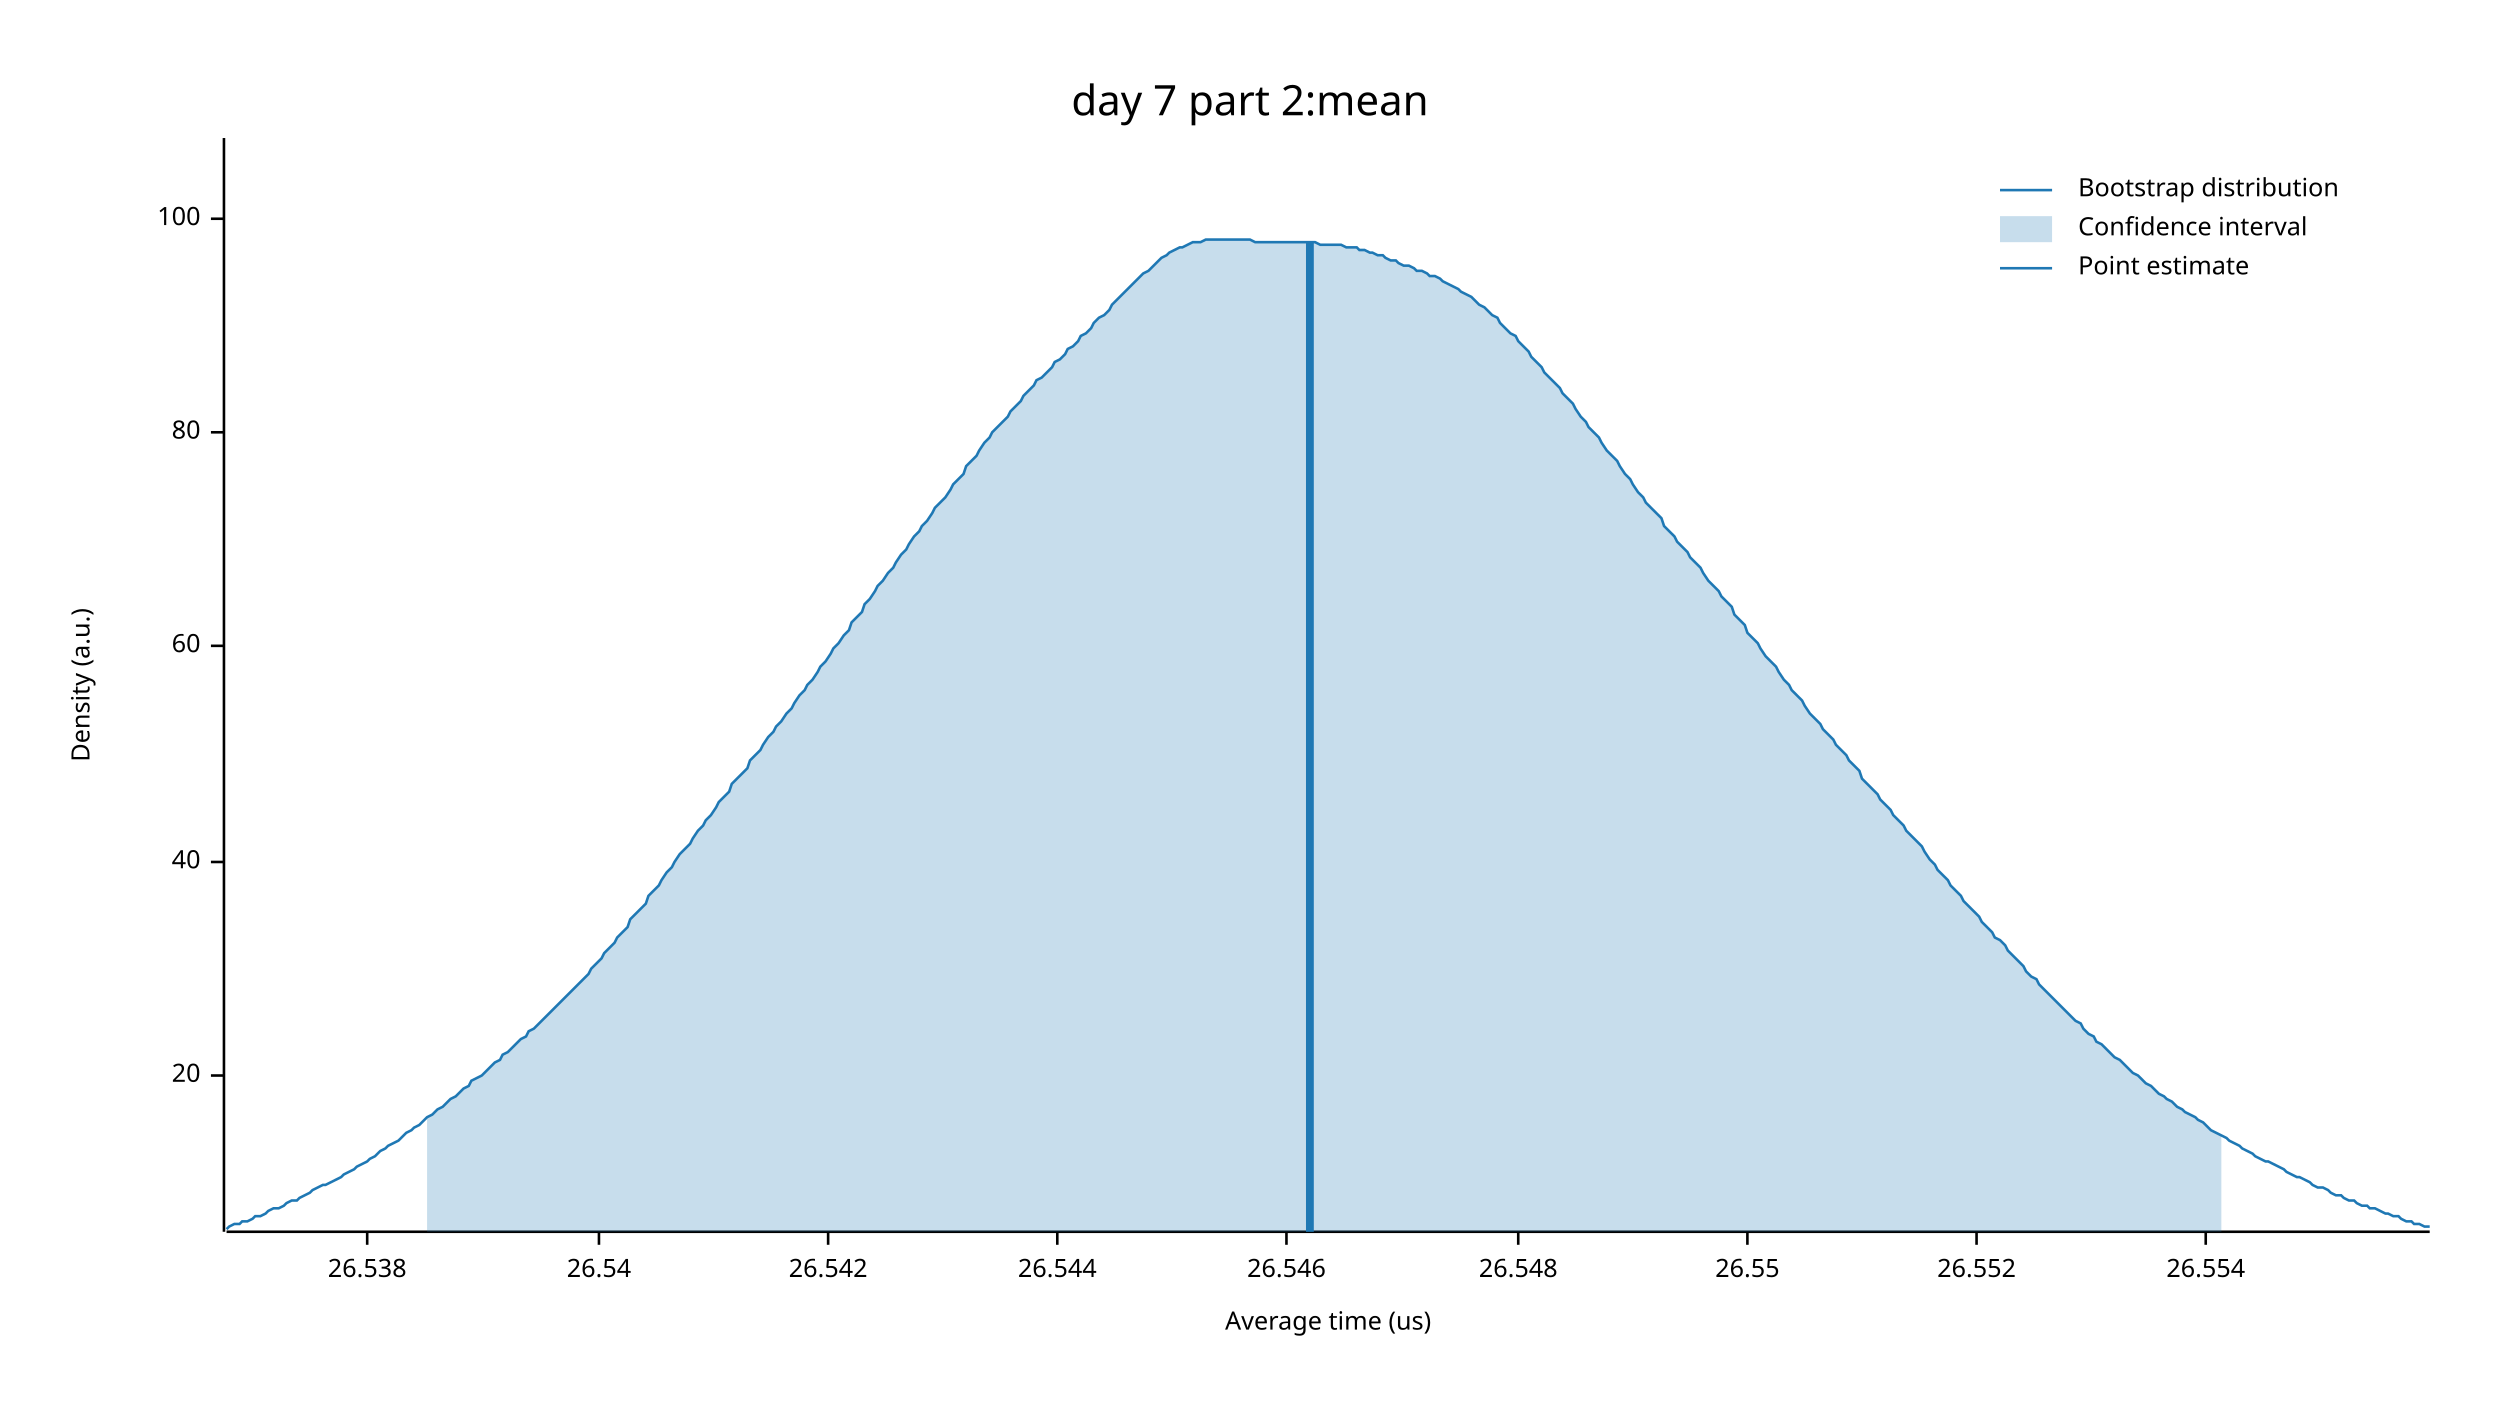
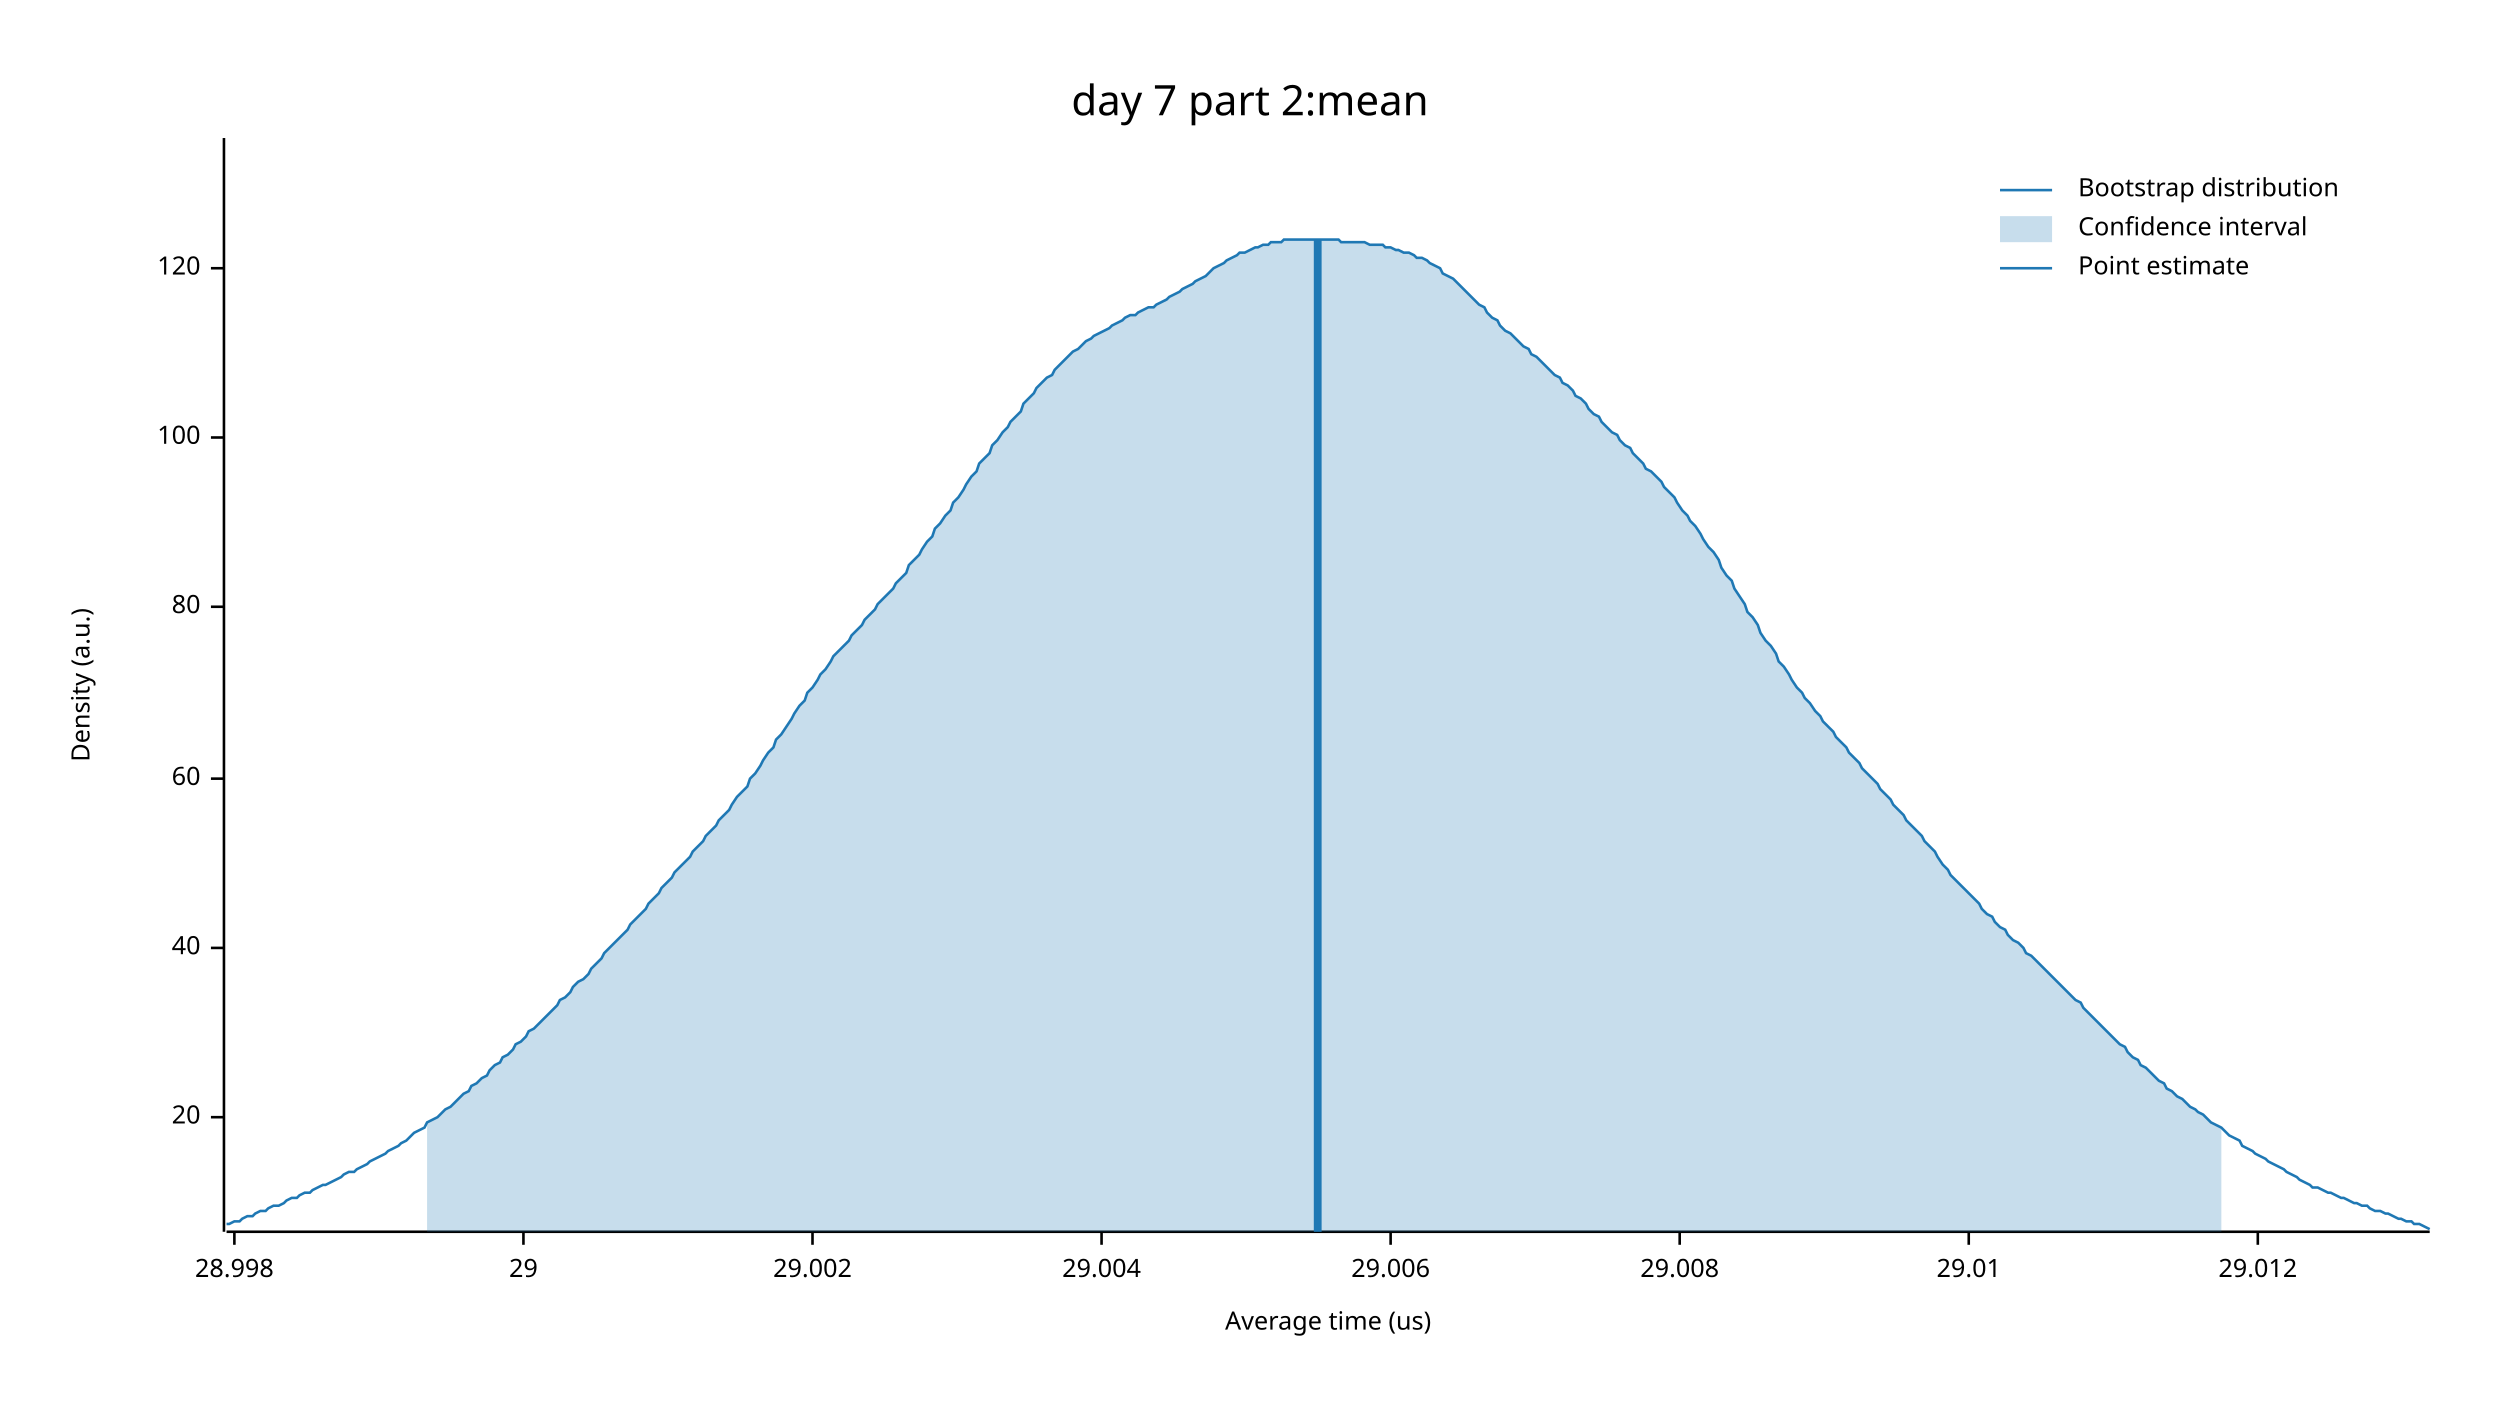
<svg xmlns="http://www.w3.org/2000/svg" width="960" height="540" viewBox="0 0 960 540">
  <text x="480" y="32" dy="0.76em" text-anchor="middle" font-family="sans-serif" font-size="16.129" opacity="1" fill="#000000">
day 7 part 2:mean
</text>
  <text x="27" y="263" dy="0.76em" text-anchor="middle" font-family="sans-serif" font-size="9.677" opacity="1" fill="#000000" transform="rotate(270, 27, 263)">
Density (a.u.)
</text>
  <text x="510" y="513" dy="-0.5ex" text-anchor="middle" font-family="sans-serif" font-size="9.677" opacity="1" fill="#000000">
Average time (us)
</text>
  <polyline fill="none" opacity="1" stroke="#000000" stroke-width="1" points="86,53 86,473 " />
-   <text x="77" y="413" dy="0.5ex" text-anchor="end" font-family="sans-serif" font-size="9.677" opacity="1" fill="#000000">
+   <text x="77" y="429" dy="0.5ex" text-anchor="end" font-family="sans-serif" font-size="9.677" opacity="1" fill="#000000">
20
</text>
-   <polyline fill="none" opacity="1" stroke="#000000" stroke-width="1" points="81,413 86,413 " />
-   <text x="77" y="331" dy="0.5ex" text-anchor="end" font-family="sans-serif" font-size="9.677" opacity="1" fill="#000000">
+   <polyline fill="none" opacity="1" stroke="#000000" stroke-width="1" points="81,429 86,429 " />
+   <text x="77" y="364" dy="0.5ex" text-anchor="end" font-family="sans-serif" font-size="9.677" opacity="1" fill="#000000">
40
</text>
-   <polyline fill="none" opacity="1" stroke="#000000" stroke-width="1" points="81,331 86,331 " />
-   <text x="77" y="248" dy="0.5ex" text-anchor="end" font-family="sans-serif" font-size="9.677" opacity="1" fill="#000000">
+   <polyline fill="none" opacity="1" stroke="#000000" stroke-width="1" points="81,364 86,364 " />
+   <text x="77" y="299" dy="0.5ex" text-anchor="end" font-family="sans-serif" font-size="9.677" opacity="1" fill="#000000">
60
</text>
-   <polyline fill="none" opacity="1" stroke="#000000" stroke-width="1" points="81,248 86,248 " />
-   <text x="77" y="166" dy="0.5ex" text-anchor="end" font-family="sans-serif" font-size="9.677" opacity="1" fill="#000000">
+   <polyline fill="none" opacity="1" stroke="#000000" stroke-width="1" points="81,299 86,299 " />
+   <text x="77" y="233" dy="0.5ex" text-anchor="end" font-family="sans-serif" font-size="9.677" opacity="1" fill="#000000">
80
</text>
-   <polyline fill="none" opacity="1" stroke="#000000" stroke-width="1" points="81,166 86,166 " />
-   <text x="77" y="84" dy="0.5ex" text-anchor="end" font-family="sans-serif" font-size="9.677" opacity="1" fill="#000000">
+   <polyline fill="none" opacity="1" stroke="#000000" stroke-width="1" points="81,233 86,233 " />
+   <text x="77" y="168" dy="0.5ex" text-anchor="end" font-family="sans-serif" font-size="9.677" opacity="1" fill="#000000">
100
</text>
-   <polyline fill="none" opacity="1" stroke="#000000" stroke-width="1" points="81,84 86,84 " />
+   <polyline fill="none" opacity="1" stroke="#000000" stroke-width="1" points="81,168 86,168 " />
+   <text x="77" y="103" dy="0.5ex" text-anchor="end" font-family="sans-serif" font-size="9.677" opacity="1" fill="#000000">
+ 120
+ </text>
+   <polyline fill="none" opacity="1" stroke="#000000" stroke-width="1" points="81,103 86,103 " />
  <polyline fill="none" opacity="1" stroke="#000000" stroke-width="1" points="87,473 933,473 " />
-   <text x="141" y="483" dy="0.76em" text-anchor="middle" font-family="sans-serif" font-size="9.677" opacity="1" fill="#000000">
- 26.538
+   <text x="90" y="483" dy="0.76em" text-anchor="middle" font-family="sans-serif" font-size="9.677" opacity="1" fill="#000000">
+ 28.998
</text>
-   <polyline fill="none" opacity="1" stroke="#000000" stroke-width="1" points="141,473 141,478 " />
-   <text x="230" y="483" dy="0.76em" text-anchor="middle" font-family="sans-serif" font-size="9.677" opacity="1" fill="#000000">
- 26.54
+   <polyline fill="none" opacity="1" stroke="#000000" stroke-width="1" points="90,473 90,478 " />
+   <text x="201" y="483" dy="0.76em" text-anchor="middle" font-family="sans-serif" font-size="9.677" opacity="1" fill="#000000">
+ 29
</text>
-   <polyline fill="none" opacity="1" stroke="#000000" stroke-width="1" points="230,473 230,478 " />
-   <text x="318" y="483" dy="0.76em" text-anchor="middle" font-family="sans-serif" font-size="9.677" opacity="1" fill="#000000">
- 26.542
+   <polyline fill="none" opacity="1" stroke="#000000" stroke-width="1" points="201,473 201,478 " />
+   <text x="312" y="483" dy="0.76em" text-anchor="middle" font-family="sans-serif" font-size="9.677" opacity="1" fill="#000000">
+ 29.002
</text>
-   <polyline fill="none" opacity="1" stroke="#000000" stroke-width="1" points="318,473 318,478 " />
-   <text x="406" y="483" dy="0.76em" text-anchor="middle" font-family="sans-serif" font-size="9.677" opacity="1" fill="#000000">
- 26.544
+   <polyline fill="none" opacity="1" stroke="#000000" stroke-width="1" points="312,473 312,478 " />
+   <text x="423" y="483" dy="0.76em" text-anchor="middle" font-family="sans-serif" font-size="9.677" opacity="1" fill="#000000">
+ 29.004
</text>
-   <polyline fill="none" opacity="1" stroke="#000000" stroke-width="1" points="406,473 406,478 " />
-   <text x="494" y="483" dy="0.76em" text-anchor="middle" font-family="sans-serif" font-size="9.677" opacity="1" fill="#000000">
- 26.546
+   <polyline fill="none" opacity="1" stroke="#000000" stroke-width="1" points="423,473 423,478 " />
+   <text x="534" y="483" dy="0.76em" text-anchor="middle" font-family="sans-serif" font-size="9.677" opacity="1" fill="#000000">
+ 29.006
</text>
-   <polyline fill="none" opacity="1" stroke="#000000" stroke-width="1" points="494,473 494,478 " />
-   <text x="583" y="483" dy="0.76em" text-anchor="middle" font-family="sans-serif" font-size="9.677" opacity="1" fill="#000000">
- 26.548
+   <polyline fill="none" opacity="1" stroke="#000000" stroke-width="1" points="534,473 534,478 " />
+   <text x="645" y="483" dy="0.76em" text-anchor="middle" font-family="sans-serif" font-size="9.677" opacity="1" fill="#000000">
+ 29.008
</text>
-   <polyline fill="none" opacity="1" stroke="#000000" stroke-width="1" points="583,473 583,478 " />
-   <text x="671" y="483" dy="0.76em" text-anchor="middle" font-family="sans-serif" font-size="9.677" opacity="1" fill="#000000">
- 26.55
+   <polyline fill="none" opacity="1" stroke="#000000" stroke-width="1" points="645,473 645,478 " />
+   <text x="756" y="483" dy="0.76em" text-anchor="middle" font-family="sans-serif" font-size="9.677" opacity="1" fill="#000000">
+ 29.01
</text>
-   <polyline fill="none" opacity="1" stroke="#000000" stroke-width="1" points="671,473 671,478 " />
-   <text x="759" y="483" dy="0.76em" text-anchor="middle" font-family="sans-serif" font-size="9.677" opacity="1" fill="#000000">
- 26.552
+   <polyline fill="none" opacity="1" stroke="#000000" stroke-width="1" points="756,473 756,478 " />
+   <text x="867" y="483" dy="0.76em" text-anchor="middle" font-family="sans-serif" font-size="9.677" opacity="1" fill="#000000">
+ 29.012
</text>
-   <polyline fill="none" opacity="1" stroke="#000000" stroke-width="1" points="759,473 759,478 " />
-   <text x="847" y="483" dy="0.76em" text-anchor="middle" font-family="sans-serif" font-size="9.677" opacity="1" fill="#000000">
- 26.554
- </text>
-   <polyline fill="none" opacity="1" stroke="#000000" stroke-width="1" points="847,473 847,478 " />
-   <polyline fill="none" opacity="1" stroke="#1F78B4" stroke-width="1" points="87,472 88,471 90,470 92,470 93,469 95,469 97,468 98,467 100,467 102,466 103,465 105,464 107,464 109,463 110,462 112,461 114,461 115,460 117,459 119,458 120,457 122,456 124,455 125,455 127,454 129,453 131,452 132,451 134,450 136,449 137,448 139,447 141,446 142,445 144,444 146,442 148,441 149,440 151,439 153,438 154,437 156,435 158,434 159,433 161,432 163,430 164,429 166,428 168,426 170,425 171,424 173,422 175,421 176,420 178,418 180,417 181,415 183,414 185,413 187,411 188,410 190,408 192,407 193,405 195,404 197,402 198,401 200,399 202,398 203,396 205,395 207,393 209,391 210,390 212,388 214,386 215,385 217,383 219,381 220,380 222,378 224,376 226,374 227,372 229,370 231,368 232,366 234,364 236,362 237,360 239,358 241,356 242,353 244,351 246,349 248,347 249,344 251,342 253,340 254,338 256,335 258,333 259,331 261,328 263,326 265,324 266,322 268,319 270,317 271,315 273,313 275,310 276,308 278,306 280,304 281,301 283,299 285,297 287,295 288,292 290,290 292,288 293,286 295,283 297,281 298,279 300,277 302,274 304,272 305,270 307,267 309,265 310,263 312,261 314,258 315,256 317,254 319,251 320,249 322,247 324,244 326,242 327,239 329,237 331,235 332,232 334,230 336,227 337,225 339,223 341,220 343,218 344,216 346,213 348,211 349,209 351,206 353,204 354,202 356,200 358,197 359,195 361,193 363,191 365,188 366,186 368,184 370,182 371,179 373,177 375,175 376,173 378,170 380,168 381,166 383,164 385,162 387,160 388,158 390,156 392,154 393,152 395,150 397,148 398,146 400,145 402,143 404,141 405,139 407,138 409,136 410,134 412,133 414,131 415,129 417,128 419,126 420,124 422,122 424,121 426,119 427,117 429,115 431,113 432,112 434,110 436,108 437,107 439,105 441,104 443,102 444,101 446,99 448,98 449,97 451,96 453,95 454,95 456,94 458,93 459,93 461,93 463,92 465,92 466,92 468,92 470,92 471,92 473,92 475,92 476,92 478,92 480,92 482,93 483,93 485,93 487,93 488,93 490,93 492,93 493,93 495,93 497,93 498,93 500,93 502,93 504,93 505,93 507,94 509,94 510,94 512,94 514,94 515,94 517,95 519,95 521,95 522,96 524,96 526,97 527,97 529,98 531,98 532,99 534,100 536,100 537,101 539,102 541,102 543,103 544,104 546,104 548,105 549,106 551,106 553,107 554,108 556,109 558,110 560,111 561,112 563,113 565,114 566,115 568,117 570,118 571,119 573,121 575,122 576,124 578,126 580,128 582,129 583,131 585,133 587,135 588,137 590,139 592,141 593,143 595,145 597,147 599,149 600,151 602,153 604,155 605,157 607,160 609,162 610,164 612,166 614,168 615,170 617,173 619,175 621,177 622,179 624,182 626,184 627,186 629,189 631,191 632,193 634,195 636,197 638,199 639,202 641,204 643,206 644,208 646,210 648,212 649,214 651,216 653,218 654,220 656,223 658,225 660,227 661,229 663,231 665,233 666,236 668,238 670,240 671,243 673,245 675,247 676,249 678,252 680,254 682,256 683,258 685,261 687,263 688,265 690,267 692,269 693,271 695,274 697,276 699,278 700,280 702,282 704,284 705,286 707,288 709,290 710,292 712,294 714,296 715,299 717,301 719,303 721,305 722,307 724,309 726,311 727,313 729,315 731,317 732,319 734,321 736,323 738,325 739,327 741,330 743,332 744,334 746,336 748,338 749,340 751,342 753,344 754,346 756,348 758,350 760,352 761,354 763,356 765,358 766,360 768,361 770,363 771,365 773,367 775,369 777,371 778,373 780,375 782,376 783,378 785,380 787,382 788,383 790,385 792,387 793,388 795,390 797,392 799,393 800,395 802,397 804,398 805,400 807,401 809,403 810,404 812,406 814,407 816,409 817,410 819,412 821,413 822,414 824,416 826,417 827,418 829,420 831,421 832,422 834,423 836,425 838,426 839,427 841,428 843,429 844,430 846,431 848,433 849,434 851,435 853,436 855,437 856,438 858,439 860,440 861,441 863,442 865,443 866,444 868,445 870,446 871,446 873,447 875,448 877,449 878,450 880,451 882,452 883,452 885,453 887,454 888,455 890,456 892,456 894,457 895,458 897,459 899,459 900,460 902,461 904,461 905,462 907,463 909,463 910,464 912,464 914,465 916,466 917,466 919,467 921,467 922,468 924,469 926,469 927,470 929,470 931,471 933,471 " />
-   <polygon opacity="0.25" fill="#1F78B4" points="164,429 166,428 168,426 170,425 171,424 173,422 175,421 176,420 178,418 180,417 181,415 183,414 185,413 187,411 188,410 190,408 192,407 193,405 195,404 197,402 198,401 200,399 202,398 203,396 205,395 207,393 209,391 210,390 212,388 214,386 215,385 217,383 219,381 220,380 222,378 224,376 226,374 227,372 229,370 231,368 232,366 234,364 236,362 237,360 239,358 241,356 242,353 244,351 246,349 248,347 249,344 251,342 253,340 254,338 256,335 258,333 259,331 261,328 263,326 265,324 266,322 268,319 270,317 271,315 273,313 275,310 276,308 278,306 280,304 281,301 283,299 285,297 287,295 288,292 290,290 292,288 293,286 295,283 297,281 298,279 300,277 302,274 304,272 305,270 307,267 309,265 310,263 312,261 314,258 315,256 317,254 319,251 320,249 322,247 324,244 326,242 327,239 329,237 331,235 332,232 334,230 336,227 337,225 339,223 341,220 343,218 344,216 346,213 348,211 349,209 351,206 353,204 354,202 356,200 358,197 359,195 361,193 363,191 365,188 366,186 368,184 370,182 371,179 373,177 375,175 376,173 378,170 380,168 381,166 383,164 385,162 387,160 388,158 390,156 392,154 393,152 395,150 397,148 398,146 400,145 402,143 404,141 405,139 407,138 409,136 410,134 412,133 414,131 415,129 417,128 419,126 420,124 422,122 424,121 426,119 427,117 429,115 431,113 432,112 434,110 436,108 437,107 439,105 441,104 443,102 444,101 446,99 448,98 449,97 451,96 453,95 454,95 456,94 458,93 459,93 461,93 463,92 465,92 466,92 468,92 470,92 471,92 473,92 475,92 476,92 478,92 480,92 482,93 483,93 485,93 487,93 488,93 490,93 492,93 493,93 495,93 497,93 498,93 500,93 502,93 504,93 505,93 507,94 509,94 510,94 512,94 514,94 515,94 517,95 519,95 521,95 522,96 524,96 526,97 527,97 529,98 531,98 532,99 534,100 536,100 537,101 539,102 541,102 543,103 544,104 546,104 548,105 549,106 551,106 553,107 554,108 556,109 558,110 560,111 561,112 563,113 565,114 566,115 568,117 570,118 571,119 573,121 575,122 576,124 578,126 580,128 582,129 583,131 585,133 587,135 588,137 590,139 592,141 593,143 595,145 597,147 599,149 600,151 602,153 604,155 605,157 607,160 609,162 610,164 612,166 614,168 615,170 617,173 619,175 621,177 622,179 624,182 626,184 627,186 629,189 631,191 632,193 634,195 636,197 638,199 639,202 641,204 643,206 644,208 646,210 648,212 649,214 651,216 653,218 654,220 656,223 658,225 660,227 661,229 663,231 665,233 666,236 668,238 670,240 671,243 673,245 675,247 676,249 678,252 680,254 682,256 683,258 685,261 687,263 688,265 690,267 692,269 693,271 695,274 697,276 699,278 700,280 702,282 704,284 705,286 707,288 709,290 710,292 712,294 714,296 715,299 717,301 719,303 721,305 722,307 724,309 726,311 727,313 729,315 731,317 732,319 734,321 736,323 738,325 739,327 741,330 743,332 744,334 746,336 748,338 749,340 751,342 753,344 754,346 756,348 758,350 760,352 761,354 763,356 765,358 766,360 768,361 770,363 771,365 773,367 775,369 777,371 778,373 780,375 782,376 783,378 785,380 787,382 788,383 790,385 792,387 793,388 795,390 797,392 799,393 800,395 802,397 804,398 805,400 807,401 809,403 810,404 812,406 814,407 816,409 817,410 819,412 821,413 822,414 824,416 826,417 827,418 829,420 831,421 832,422 834,423 836,425 838,426 839,427 841,428 843,429 844,430 846,431 848,433 849,434 851,435 853,436 853,473 164,473 " />
-   <polyline fill="none" opacity="1" stroke="#1F78B4" stroke-width="3" points="503,473 503,93 " />
+   <polyline fill="none" opacity="1" stroke="#000000" stroke-width="1" points="867,473 867,478 " />
+   <polyline fill="none" opacity="1" stroke="#1F78B4" stroke-width="1" points="87,470 88,470 90,469 92,469 93,468 95,467 97,467 98,466 100,465 102,465 103,464 105,463 107,463 109,462 110,461 112,460 114,460 115,459 117,458 119,458 120,457 122,456 124,455 125,455 127,454 129,453 131,452 132,451 134,450 136,450 137,449 139,448 141,447 142,446 144,445 146,444 148,443 149,442 151,441 153,440 154,439 156,438 158,436 159,435 161,434 163,433 164,431 166,430 168,429 170,427 171,426 173,425 175,423 176,422 178,420 180,419 181,417 183,416 185,414 187,413 188,411 190,409 192,408 193,406 195,405 197,403 198,401 200,400 202,398 203,396 205,395 207,393 209,391 210,390 212,388 214,386 215,384 217,383 219,381 220,379 222,377 224,376 226,374 227,372 229,370 231,368 232,366 234,364 236,362 237,361 239,359 241,357 242,355 244,353 246,351 248,349 249,347 251,345 253,343 254,341 256,339 258,337 259,335 261,333 263,331 265,329 266,327 268,325 270,323 271,321 273,319 275,317 276,315 278,313 280,311 281,309 283,306 285,304 287,302 288,299 290,297 292,294 293,292 295,289 297,287 298,284 300,282 302,279 304,276 305,274 307,271 309,269 310,266 312,264 314,261 315,259 317,257 319,254 320,252 322,250 324,248 326,246 327,244 329,242 331,240 332,238 334,236 336,234 337,232 339,230 341,228 343,226 344,224 346,222 348,220 349,217 351,215 353,213 354,211 356,208 358,206 359,203 361,201 363,198 365,196 366,193 368,191 370,188 371,186 373,183 375,181 376,178 378,176 380,174 381,171 383,169 385,166 387,164 388,162 390,160 392,158 393,155 395,153 397,151 398,149 400,147 402,145 404,144 405,142 407,140 409,138 410,137 412,135 414,134 415,133 417,131 419,130 420,129 422,128 424,127 426,126 427,125 429,124 431,123 432,122 434,121 436,121 437,120 439,119 441,118 443,118 444,117 446,116 448,115 449,114 451,113 453,112 454,111 456,110 458,109 459,108 461,107 463,106 465,104 466,103 468,102 470,101 471,100 473,99 475,98 476,97 478,97 480,96 482,95 483,95 485,94 487,94 488,93 490,93 492,93 493,92 495,92 497,92 498,92 500,92 502,92 504,92 505,92 507,92 509,92 510,92 512,92 514,92 515,93 517,93 519,93 521,93 522,93 524,93 526,94 527,94 529,94 531,94 532,95 534,95 536,96 537,96 539,97 541,97 543,98 544,99 546,99 548,100 549,101 551,102 553,103 554,105 556,106 558,107 560,109 561,110 563,112 565,114 566,115 568,117 570,118 571,120 573,122 575,123 576,125 578,127 580,128 582,130 583,131 585,133 587,134 588,136 590,137 592,139 593,140 595,142 597,144 599,145 600,147 602,148 604,150 605,152 607,153 609,155 610,157 612,159 614,160 615,162 617,164 619,166 621,167 622,169 624,171 626,172 627,174 629,176 631,178 632,180 634,181 636,183 638,185 639,187 641,189 643,191 644,193 646,196 648,198 649,200 651,202 653,205 654,207 656,210 658,212 660,215 661,218 663,221 665,223 666,226 668,229 670,232 671,235 673,237 675,240 676,243 678,246 680,248 682,251 683,254 685,256 687,259 688,261 690,264 692,266 693,268 695,270 697,273 699,275 700,277 702,279 704,281 705,283 707,285 709,287 710,289 712,291 714,293 715,295 717,297 719,299 721,301 722,303 724,305 726,307 727,309 729,311 731,313 732,315 734,317 736,319 738,321 739,323 741,325 743,327 744,329 746,332 748,334 749,336 751,338 753,340 754,341 756,343 758,345 760,347 761,349 763,351 765,352 766,354 768,356 770,357 771,359 773,361 775,362 777,364 778,366 780,367 782,369 783,370 785,372 787,374 788,375 790,377 792,379 793,380 795,382 797,384 799,385 800,387 802,389 804,391 805,392 807,394 809,396 810,397 812,399 814,401 816,402 817,404 819,406 821,407 822,409 824,410 826,412 827,413 829,415 831,416 832,418 834,419 836,421 838,422 839,423 841,425 843,426 844,427 846,428 848,430 849,431 851,432 853,433 855,435 856,436 858,437 860,438 861,440 863,441 865,442 866,443 868,444 870,445 871,446 873,447 875,448 877,449 878,450 880,451 882,452 883,453 885,454 887,455 888,456 890,456 892,457 894,458 895,458 897,459 899,460 900,460 902,461 904,462 905,462 907,463 909,463 910,464 912,465 914,465 916,466 917,466 919,467 921,468 922,468 924,469 926,469 927,470 929,470 931,471 933,472 " />
+   <polygon opacity="0.25" fill="#1F78B4" points="164,431 166,430 168,429 170,427 171,426 173,425 175,423 176,422 178,420 180,419 181,417 183,416 185,414 187,413 188,411 190,409 192,408 193,406 195,405 197,403 198,401 200,400 202,398 203,396 205,395 207,393 209,391 210,390 212,388 214,386 215,384 217,383 219,381 220,379 222,377 224,376 226,374 227,372 229,370 231,368 232,366 234,364 236,362 237,361 239,359 241,357 242,355 244,353 246,351 248,349 249,347 251,345 253,343 254,341 256,339 258,337 259,335 261,333 263,331 265,329 266,327 268,325 270,323 271,321 273,319 275,317 276,315 278,313 280,311 281,309 283,306 285,304 287,302 288,299 290,297 292,294 293,292 295,289 297,287 298,284 300,282 302,279 304,276 305,274 307,271 309,269 310,266 312,264 314,261 315,259 317,257 319,254 320,252 322,250 324,248 326,246 327,244 329,242 331,240 332,238 334,236 336,234 337,232 339,230 341,228 343,226 344,224 346,222 348,220 349,217 351,215 353,213 354,211 356,208 358,206 359,203 361,201 363,198 365,196 366,193 368,191 370,188 371,186 373,183 375,181 376,178 378,176 380,174 381,171 383,169 385,166 387,164 388,162 390,160 392,158 393,155 395,153 397,151 398,149 400,147 402,145 404,144 405,142 407,140 409,138 410,137 412,135 414,134 415,133 417,131 419,130 420,129 422,128 424,127 426,126 427,125 429,124 431,123 432,122 434,121 436,121 437,120 439,119 441,118 443,118 444,117 446,116 448,115 449,114 451,113 453,112 454,111 456,110 458,109 459,108 461,107 463,106 465,104 466,103 468,102 470,101 471,100 473,99 475,98 476,97 478,97 480,96 482,95 483,95 485,94 487,94 488,93 490,93 492,93 493,92 495,92 497,92 498,92 500,92 502,92 504,92 505,92 507,92 509,92 510,92 512,92 514,92 515,93 517,93 519,93 521,93 522,93 524,93 526,94 527,94 529,94 531,94 532,95 534,95 536,96 537,96 539,97 541,97 543,98 544,99 546,99 548,100 549,101 551,102 553,103 554,105 556,106 558,107 560,109 561,110 563,112 565,114 566,115 568,117 570,118 571,120 573,122 575,123 576,125 578,127 580,128 582,130 583,131 585,133 587,134 588,136 590,137 592,139 593,140 595,142 597,144 599,145 600,147 602,148 604,150 605,152 607,153 609,155 610,157 612,159 614,160 615,162 617,164 619,166 621,167 622,169 624,171 626,172 627,174 629,176 631,178 632,180 634,181 636,183 638,185 639,187 641,189 643,191 644,193 646,196 648,198 649,200 651,202 653,205 654,207 656,210 658,212 660,215 661,218 663,221 665,223 666,226 668,229 670,232 671,235 673,237 675,240 676,243 678,246 680,248 682,251 683,254 685,256 687,259 688,261 690,264 692,266 693,268 695,270 697,273 699,275 700,277 702,279 704,281 705,283 707,285 709,287 710,289 712,291 714,293 715,295 717,297 719,299 721,301 722,303 724,305 726,307 727,309 729,311 731,313 732,315 734,317 736,319 738,321 739,323 741,325 743,327 744,329 746,332 748,334 749,336 751,338 753,340 754,341 756,343 758,345 760,347 761,349 763,351 765,352 766,354 768,356 770,357 771,359 773,361 775,362 777,364 778,366 780,367 782,369 783,370 785,372 787,374 788,375 790,377 792,379 793,380 795,382 797,384 799,385 800,387 802,389 804,391 805,392 807,394 809,396 810,397 812,399 814,401 816,402 817,404 819,406 821,407 822,409 824,410 826,412 827,413 829,415 831,416 832,418 834,419 836,421 838,422 839,423 841,425 843,426 844,427 846,428 848,430 849,431 851,432 853,433 853,473 164,473 " />
+   <polyline fill="none" opacity="1" stroke="#1F78B4" stroke-width="3" points="506,473 506,92 " />
  <text x="798" y="68" dy="0.76em" text-anchor="start" font-family="sans-serif" font-size="9.677" opacity="1" fill="#000000">
Bootstrap distribution
</text>
  <text x="798" y="83" dy="0.76em" text-anchor="start" font-family="sans-serif" font-size="9.677" opacity="1" fill="#000000">
Confidence interval
</text>
  <text x="798" y="98" dy="0.76em" text-anchor="start" font-family="sans-serif" font-size="9.677" opacity="1" fill="#000000">
Point estimate
</text>
  <polyline fill="none" opacity="1" stroke="#1F78B4" stroke-width="1" points="768,73 788,73 " />
  <rect x="768" y="83" width="20" height="10" opacity="0.25" fill="#1F78B4" stroke="none" />
  <polyline fill="none" opacity="1" stroke="#1F78B4" stroke-width="1" points="768,103 788,103 " />
</svg>
